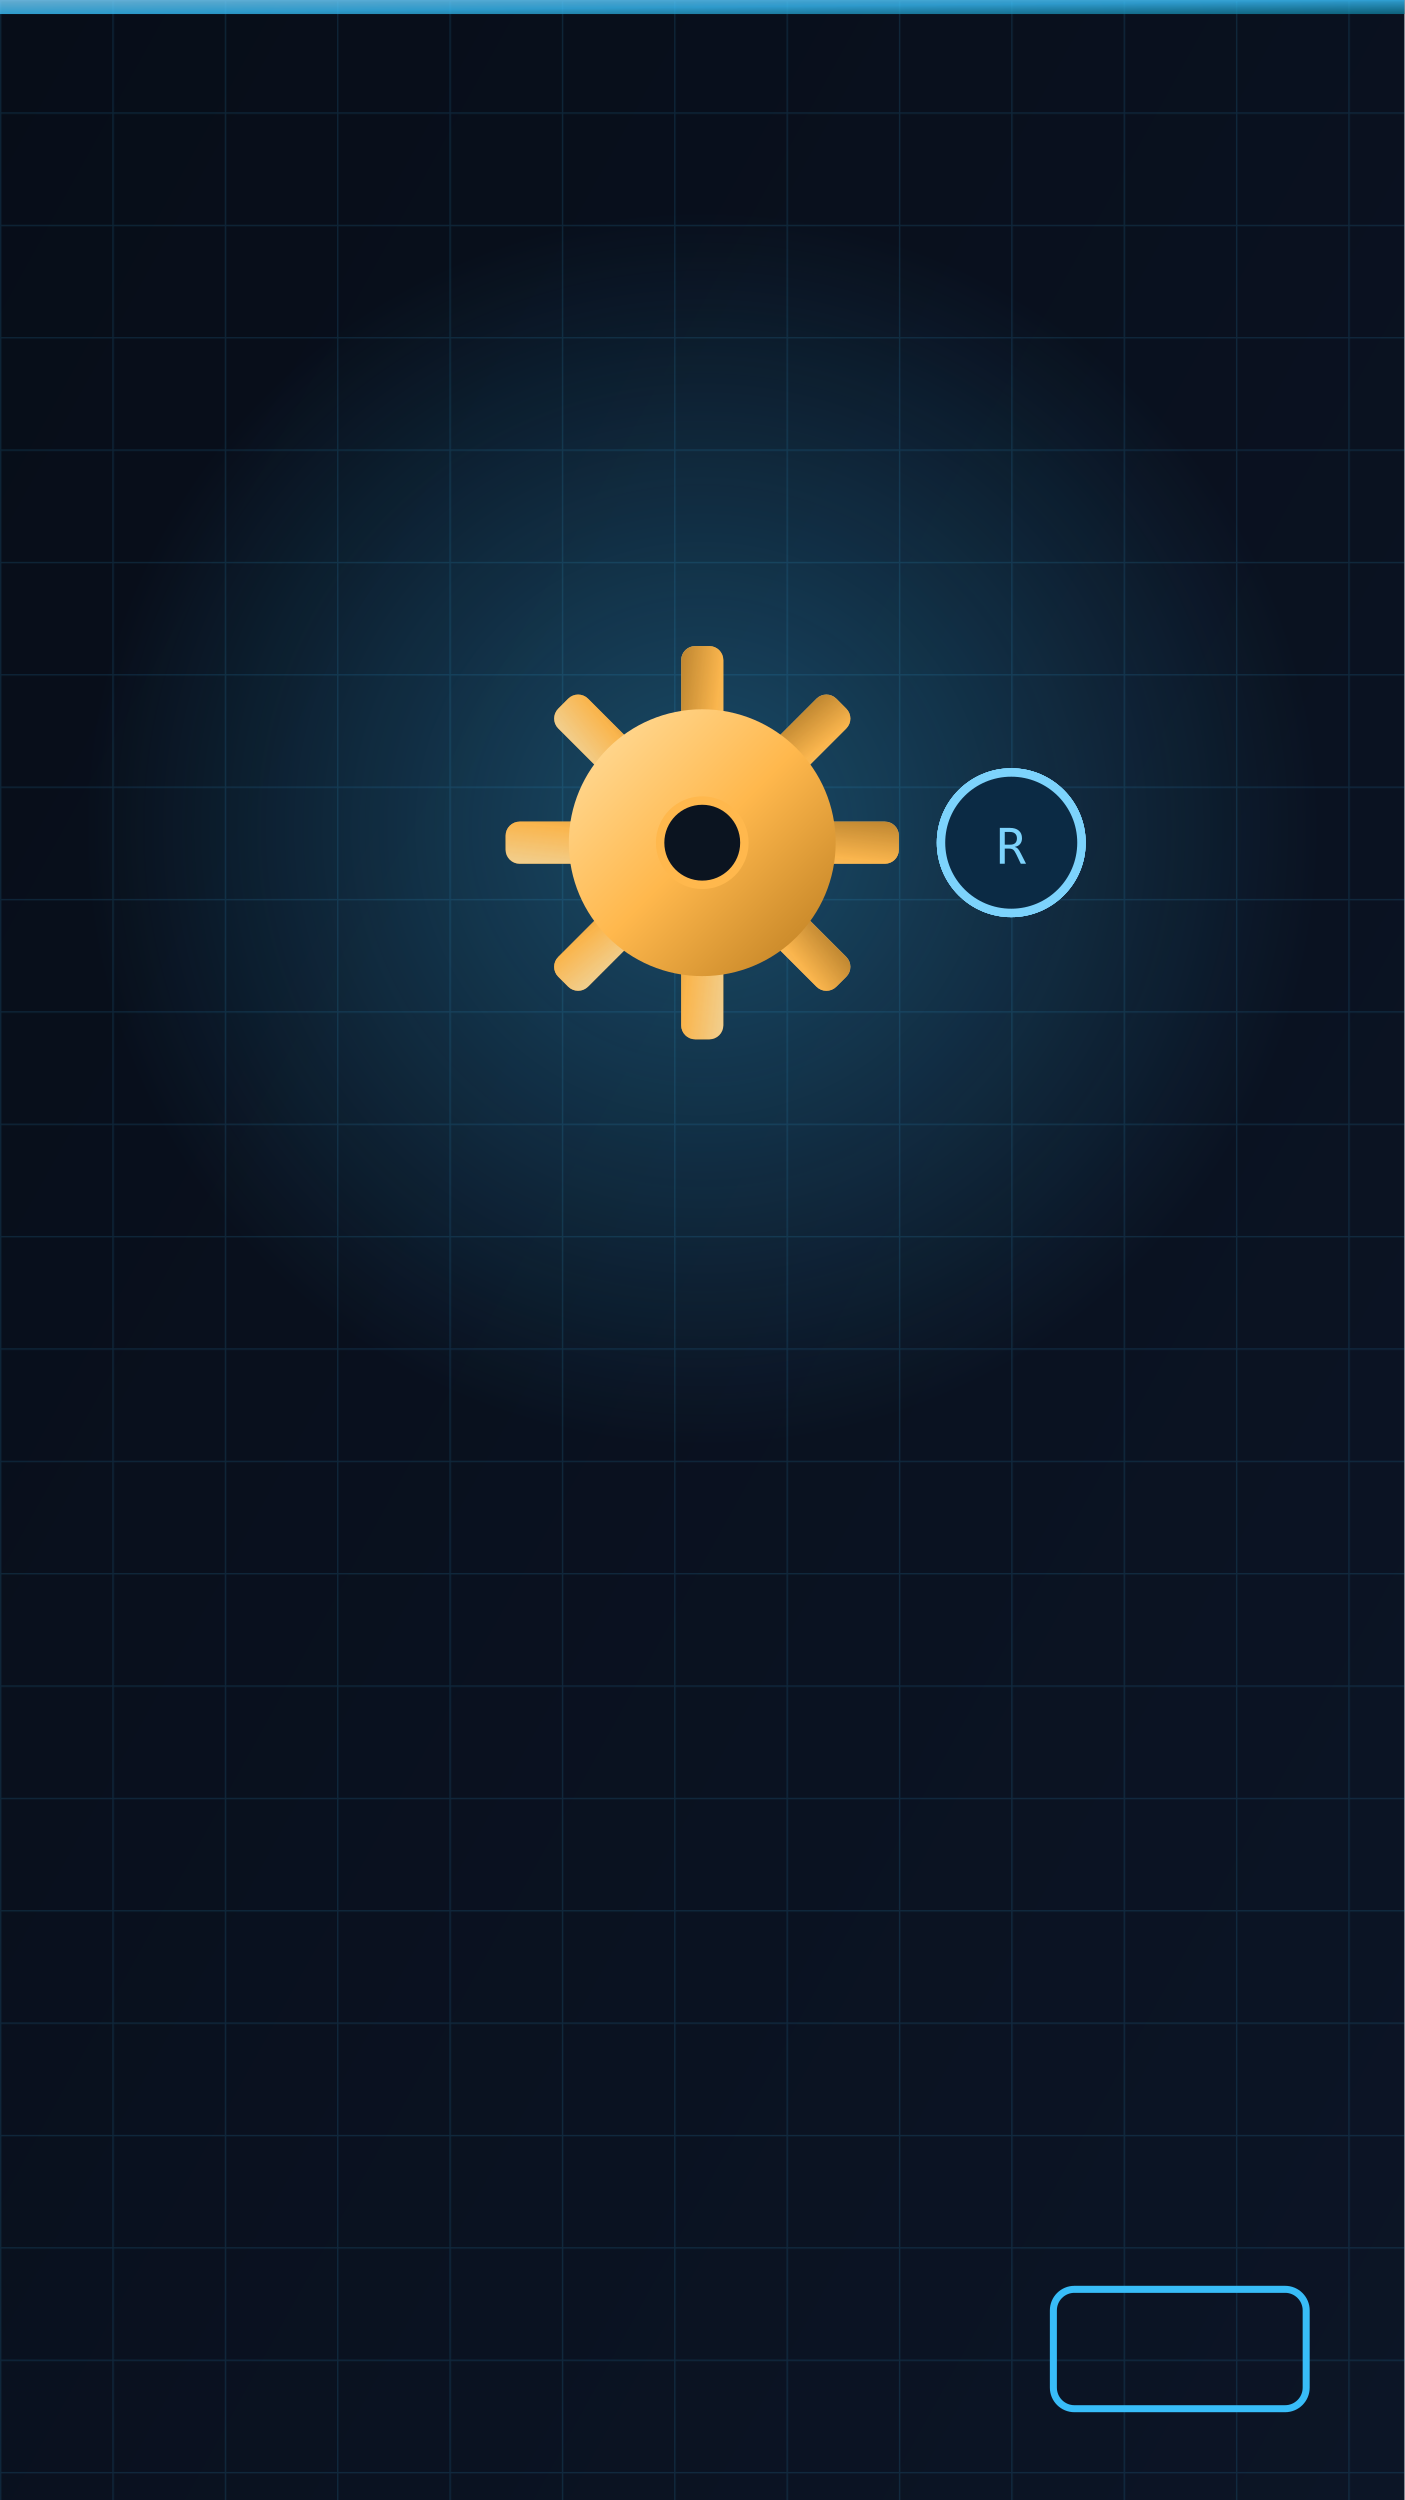
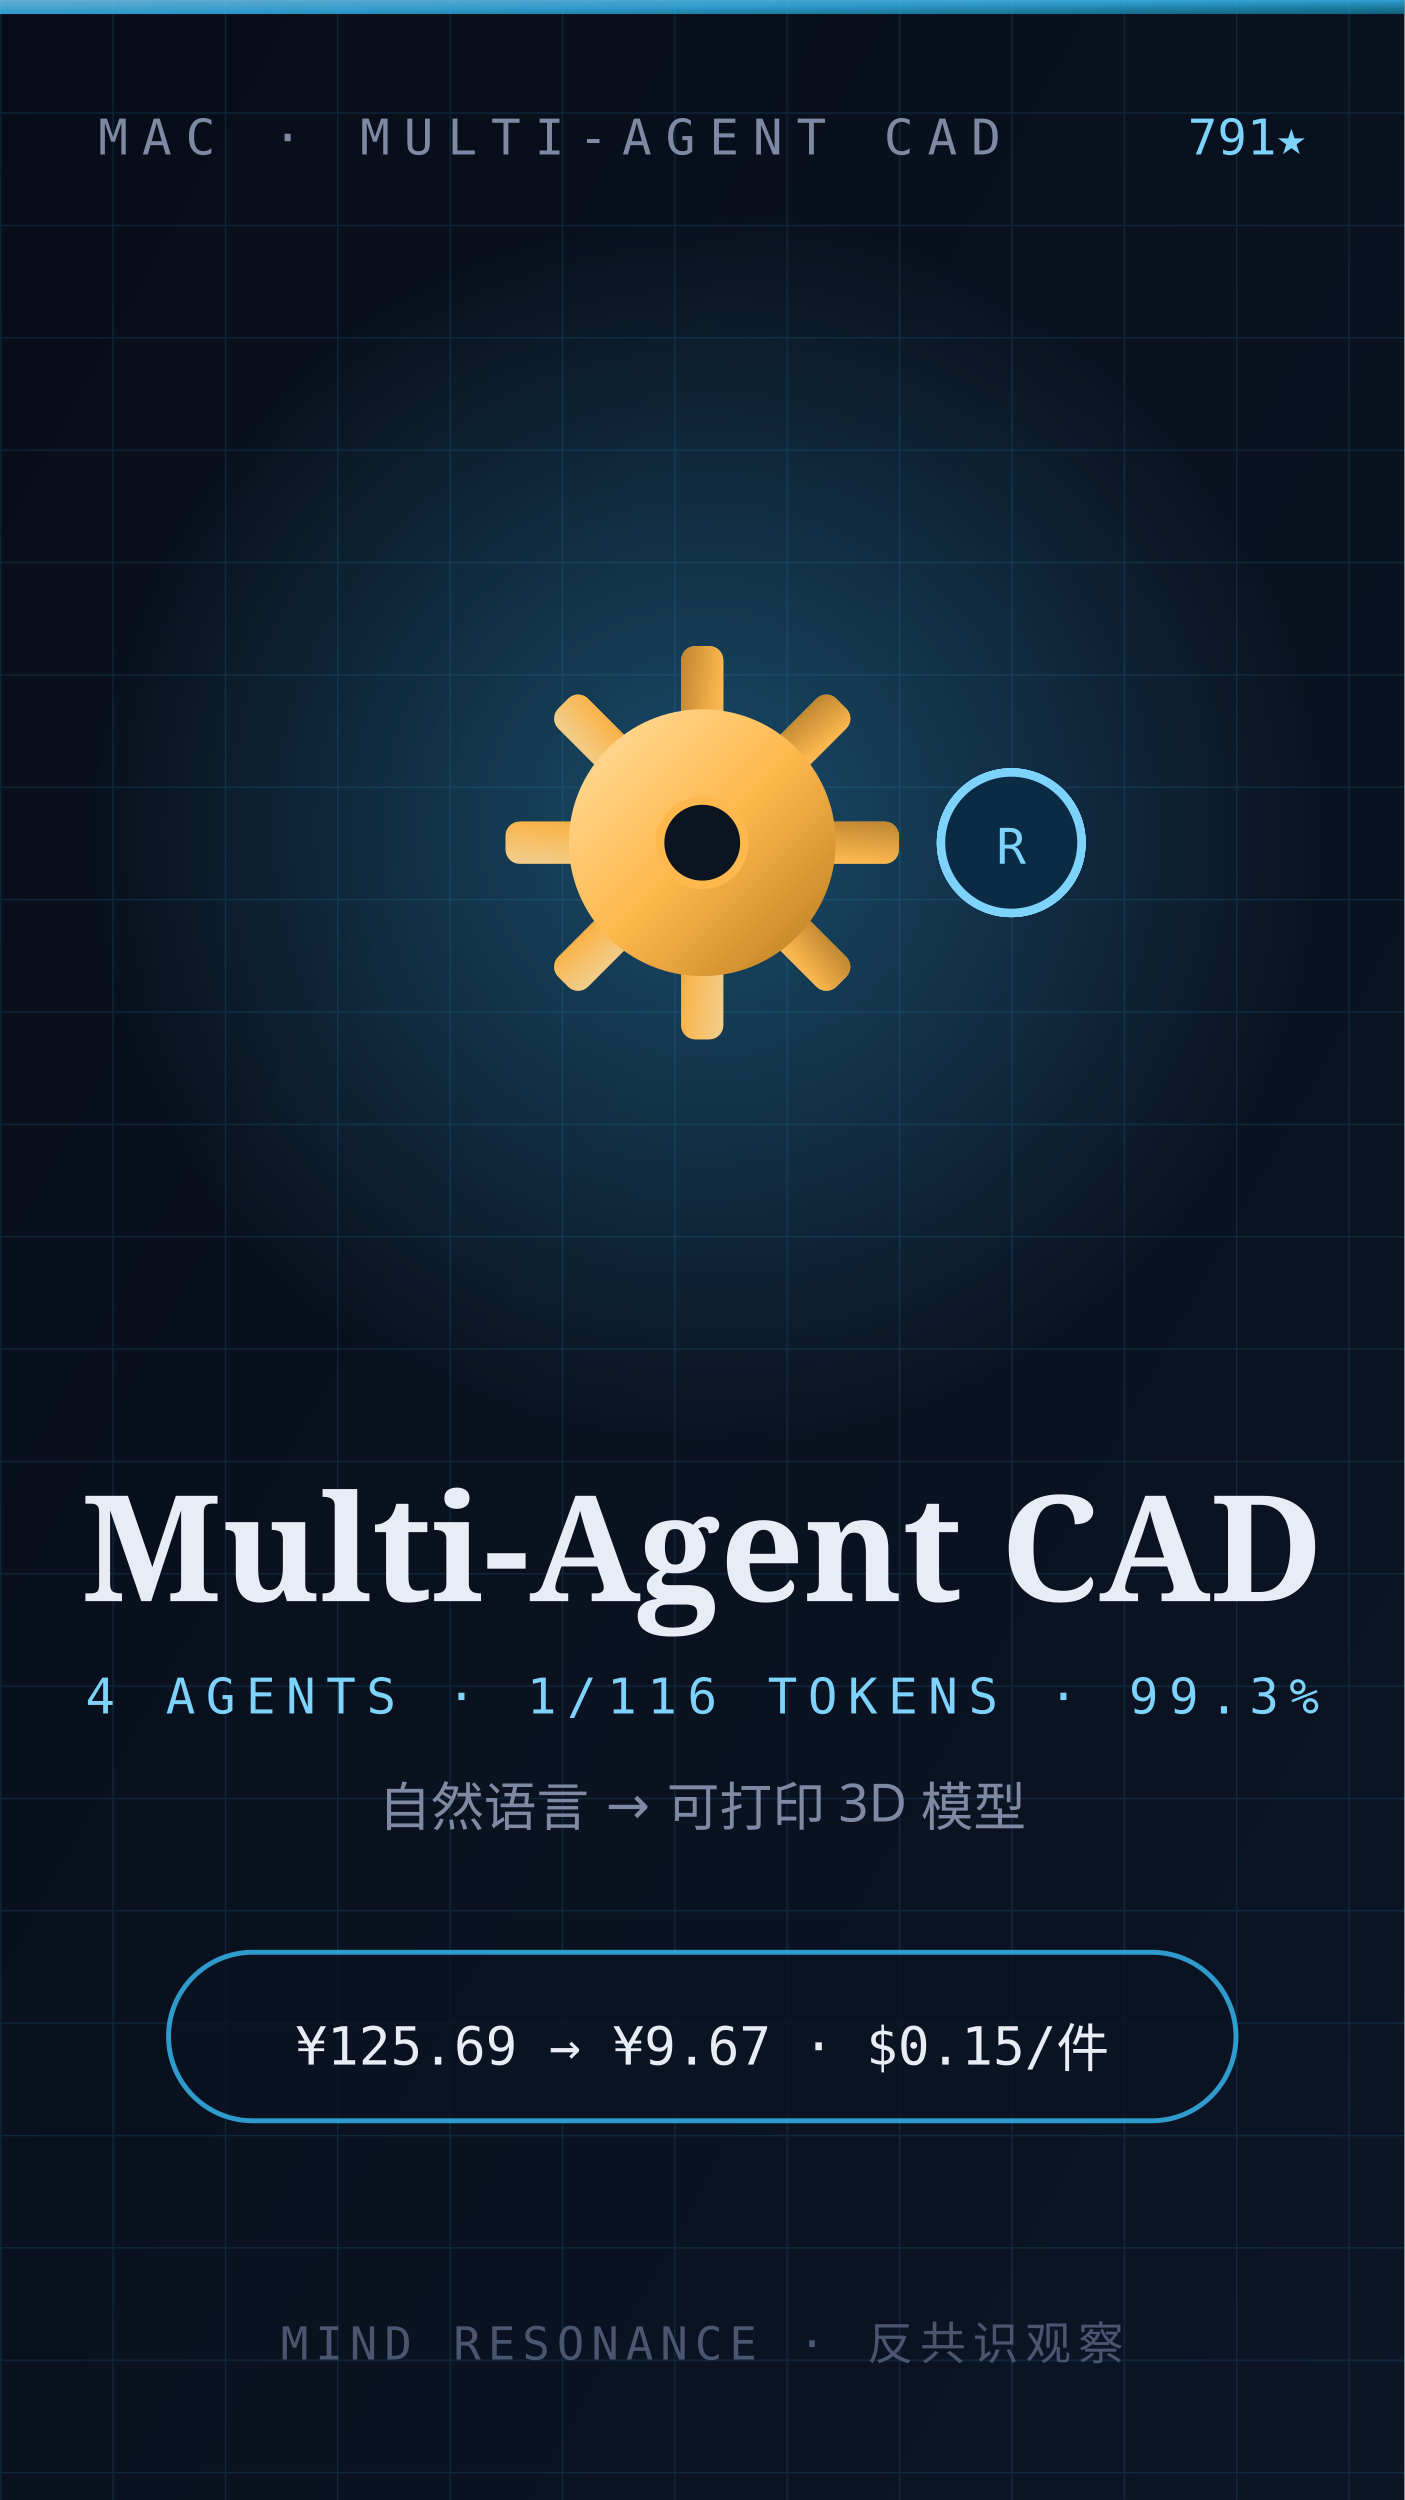
<svg xmlns="http://www.w3.org/2000/svg" width="200" height="356" viewBox="0 0 200 356">
  <defs>
    <linearGradient id="bg" x1="0" y1="0" x2="1" y2="1">
      <stop offset="0" stop-color="#070D18" />
      <stop offset="1" stop-color="#0C1526" />
    </linearGradient>
    <linearGradient id="blue" x1="0" y1="0" x2="1" y2="1">
      <stop offset="0" stop-color="#7DD3FC" />
      <stop offset="0.5" stop-color="#38BDF8" />
      <stop offset="1" stop-color="#0E7490" />
    </linearGradient>
    <linearGradient id="gear" x1="0" y1="0" x2="1" y2="1">
      <stop offset="0" stop-color="#FFE0A3" />
      <stop offset="0.5" stop-color="#FFB84D" />
      <stop offset="1" stop-color="#B87A1E" />
    </linearGradient>
    <radialGradient id="glow" cx="0.5" cy="0.5" r="0.5">
      <stop offset="0" stop-color="#38BDF8" stop-opacity="0.35" />
      <stop offset="1" stop-color="#38BDF8" stop-opacity="0" />
    </radialGradient>
    <pattern id="grid" width="16" height="16" patternUnits="userSpaceOnUse">
      <path d="M16 0H0V16" fill="none" stroke="#38BDF8" stroke-width="0.4" opacity="0.13" />
    </pattern>
  </defs>
  <rect width="200" height="356" fill="url(#bg)" />
  <rect width="200" height="356" fill="url(#grid)" />
  <circle cx="100" cy="118" r="88" fill="url(#glow)" />
  <rect x="0" y="0" width="200" height="2" fill="url(#blue)" opacity="0.8" />
+   <text x="14" y="22" font-family="monospace" font-size="7" fill="#7E8AA3" letter-spacing="2">MAC · MULTI-AGENT CAD</text>
+   <text x="186" y="22" font-family="monospace" font-size="7" fill="#7DD3FC" text-anchor="end">791★</text>
  <g transform="translate(100,120)">
    <g transform="rotate(0)">
      <rect x="-3" y="-28" width="6" height="56" rx="2" fill="url(#gear)" opacity="0.85" />
    </g>
    <g transform="rotate(45)">
      <rect x="-3" y="-28" width="6" height="56" rx="2" fill="url(#gear)" opacity="0.85" />
    </g>
    <g transform="rotate(90)">
      <rect x="-3" y="-28" width="6" height="56" rx="2" fill="url(#gear)" opacity="0.85" />
    </g>
    <g transform="rotate(135)">
      <rect x="-3" y="-28" width="6" height="56" rx="2" fill="url(#gear)" opacity="0.85" />
    </g>
    <g transform="rotate(180)">
      <rect x="-3" y="-28" width="6" height="56" rx="2" fill="url(#gear)" opacity="0.85" />
    </g>
    <g transform="rotate(225)">
      <rect x="-3" y="-28" width="6" height="56" rx="2" fill="url(#gear)" opacity="0.85" />
    </g>
    <g transform="rotate(270)">
      <rect x="-3" y="-28" width="6" height="56" rx="2" fill="url(#gear)" opacity="0.85" />
    </g>
    <g transform="rotate(315)">
      <rect x="-3" y="-28" width="6" height="56" rx="2" fill="url(#gear)" opacity="0.85" />
    </g>
    <circle r="19" fill="url(#gear)">
      <animateTransform attributeName="transform" type="rotate" from="0" to="360" dur="9s" repeatCount="indefinite" />
    </circle>
    <circle r="6" fill="#0B1420" stroke="#FFB84D" stroke-width="1.2" />
    <g>
      <animateTransform attributeName="transform" type="rotate" from="0" to="360" dur="8s" repeatCount="indefinite" />
      <circle cx="44" cy="0" r="10" fill="#0B2A44" stroke="#7DD3FC" stroke-width="1.2" />
      <text x="44" y="3" text-anchor="middle" font-size="7" font-family="monospace" fill="#7DD3FC">P</text>
    </g>
    <g>
      <animateTransform attributeName="transform" type="rotate" from="90" to="450" dur="8s" repeatCount="indefinite" />
      <circle cx="44" cy="0" r="10" fill="#0B2A44" stroke="#7DD3FC" stroke-width="1.2" />
      <text x="44" y="3" text-anchor="middle" font-size="7" font-family="monospace" fill="#7DD3FC">A</text>
    </g>
    <g>
      <animateTransform attributeName="transform" type="rotate" from="180" to="540" dur="8s" repeatCount="indefinite" />
      <circle cx="44" cy="0" r="10" fill="#0B2A44" stroke="#7DD3FC" stroke-width="1.2" />
      <text x="44" y="3" text-anchor="middle" font-size="7" font-family="monospace" fill="#7DD3FC">C</text>
    </g>
    <g>
      <animateTransform attributeName="transform" type="rotate" from="270" to="630" dur="8s" repeatCount="indefinite" />
      <circle cx="44" cy="0" r="10" fill="#0B2A44" stroke="#7DD3FC" stroke-width="1.2" />
      <text x="44" y="3" text-anchor="middle" font-size="7" font-family="monospace" fill="#7DD3FC">R</text>
    </g>
  </g>
-   <rect x="150" y="326" width="36" height="17" rx="3" fill="none" stroke="#38BDF8" stroke-width="1" />
+   <text x="100" y="228" text-anchor="middle" font-family="Georgia,serif" font-size="21" font-weight="bold" fill="#E8ECF4">Multi-Agent CAD</text>
+   <text x="100" y="244" text-anchor="middle" font-family="monospace" font-size="7" fill="#7DD3FC" letter-spacing="1.5">4 AGENTS · 1/116 TOKENS · 99.3%</text>
+   <text x="100" y="260" text-anchor="middle" font-family="sans-serif" font-size="7.5" fill="#7E8AA3">自然语言 → 可打印 3D 模型</text>
+   <rect x="24" y="278" width="152" height="24" rx="12" fill="#0A1322" stroke="#38BDF8" stroke-width="0.7" opacity="0.8" />
+   <text x="100" y="294" text-anchor="middle" font-family="monospace" font-size="7.5" fill="#E8ECF4">¥125.69 → ¥9.67 · $0.15/件</text>
+   <text x="100" y="336" text-anchor="middle" font-family="monospace" font-size="6.5" fill="#4A5570" letter-spacing="1">MIND RESONANCE · 反共识观察</text>
</svg>
